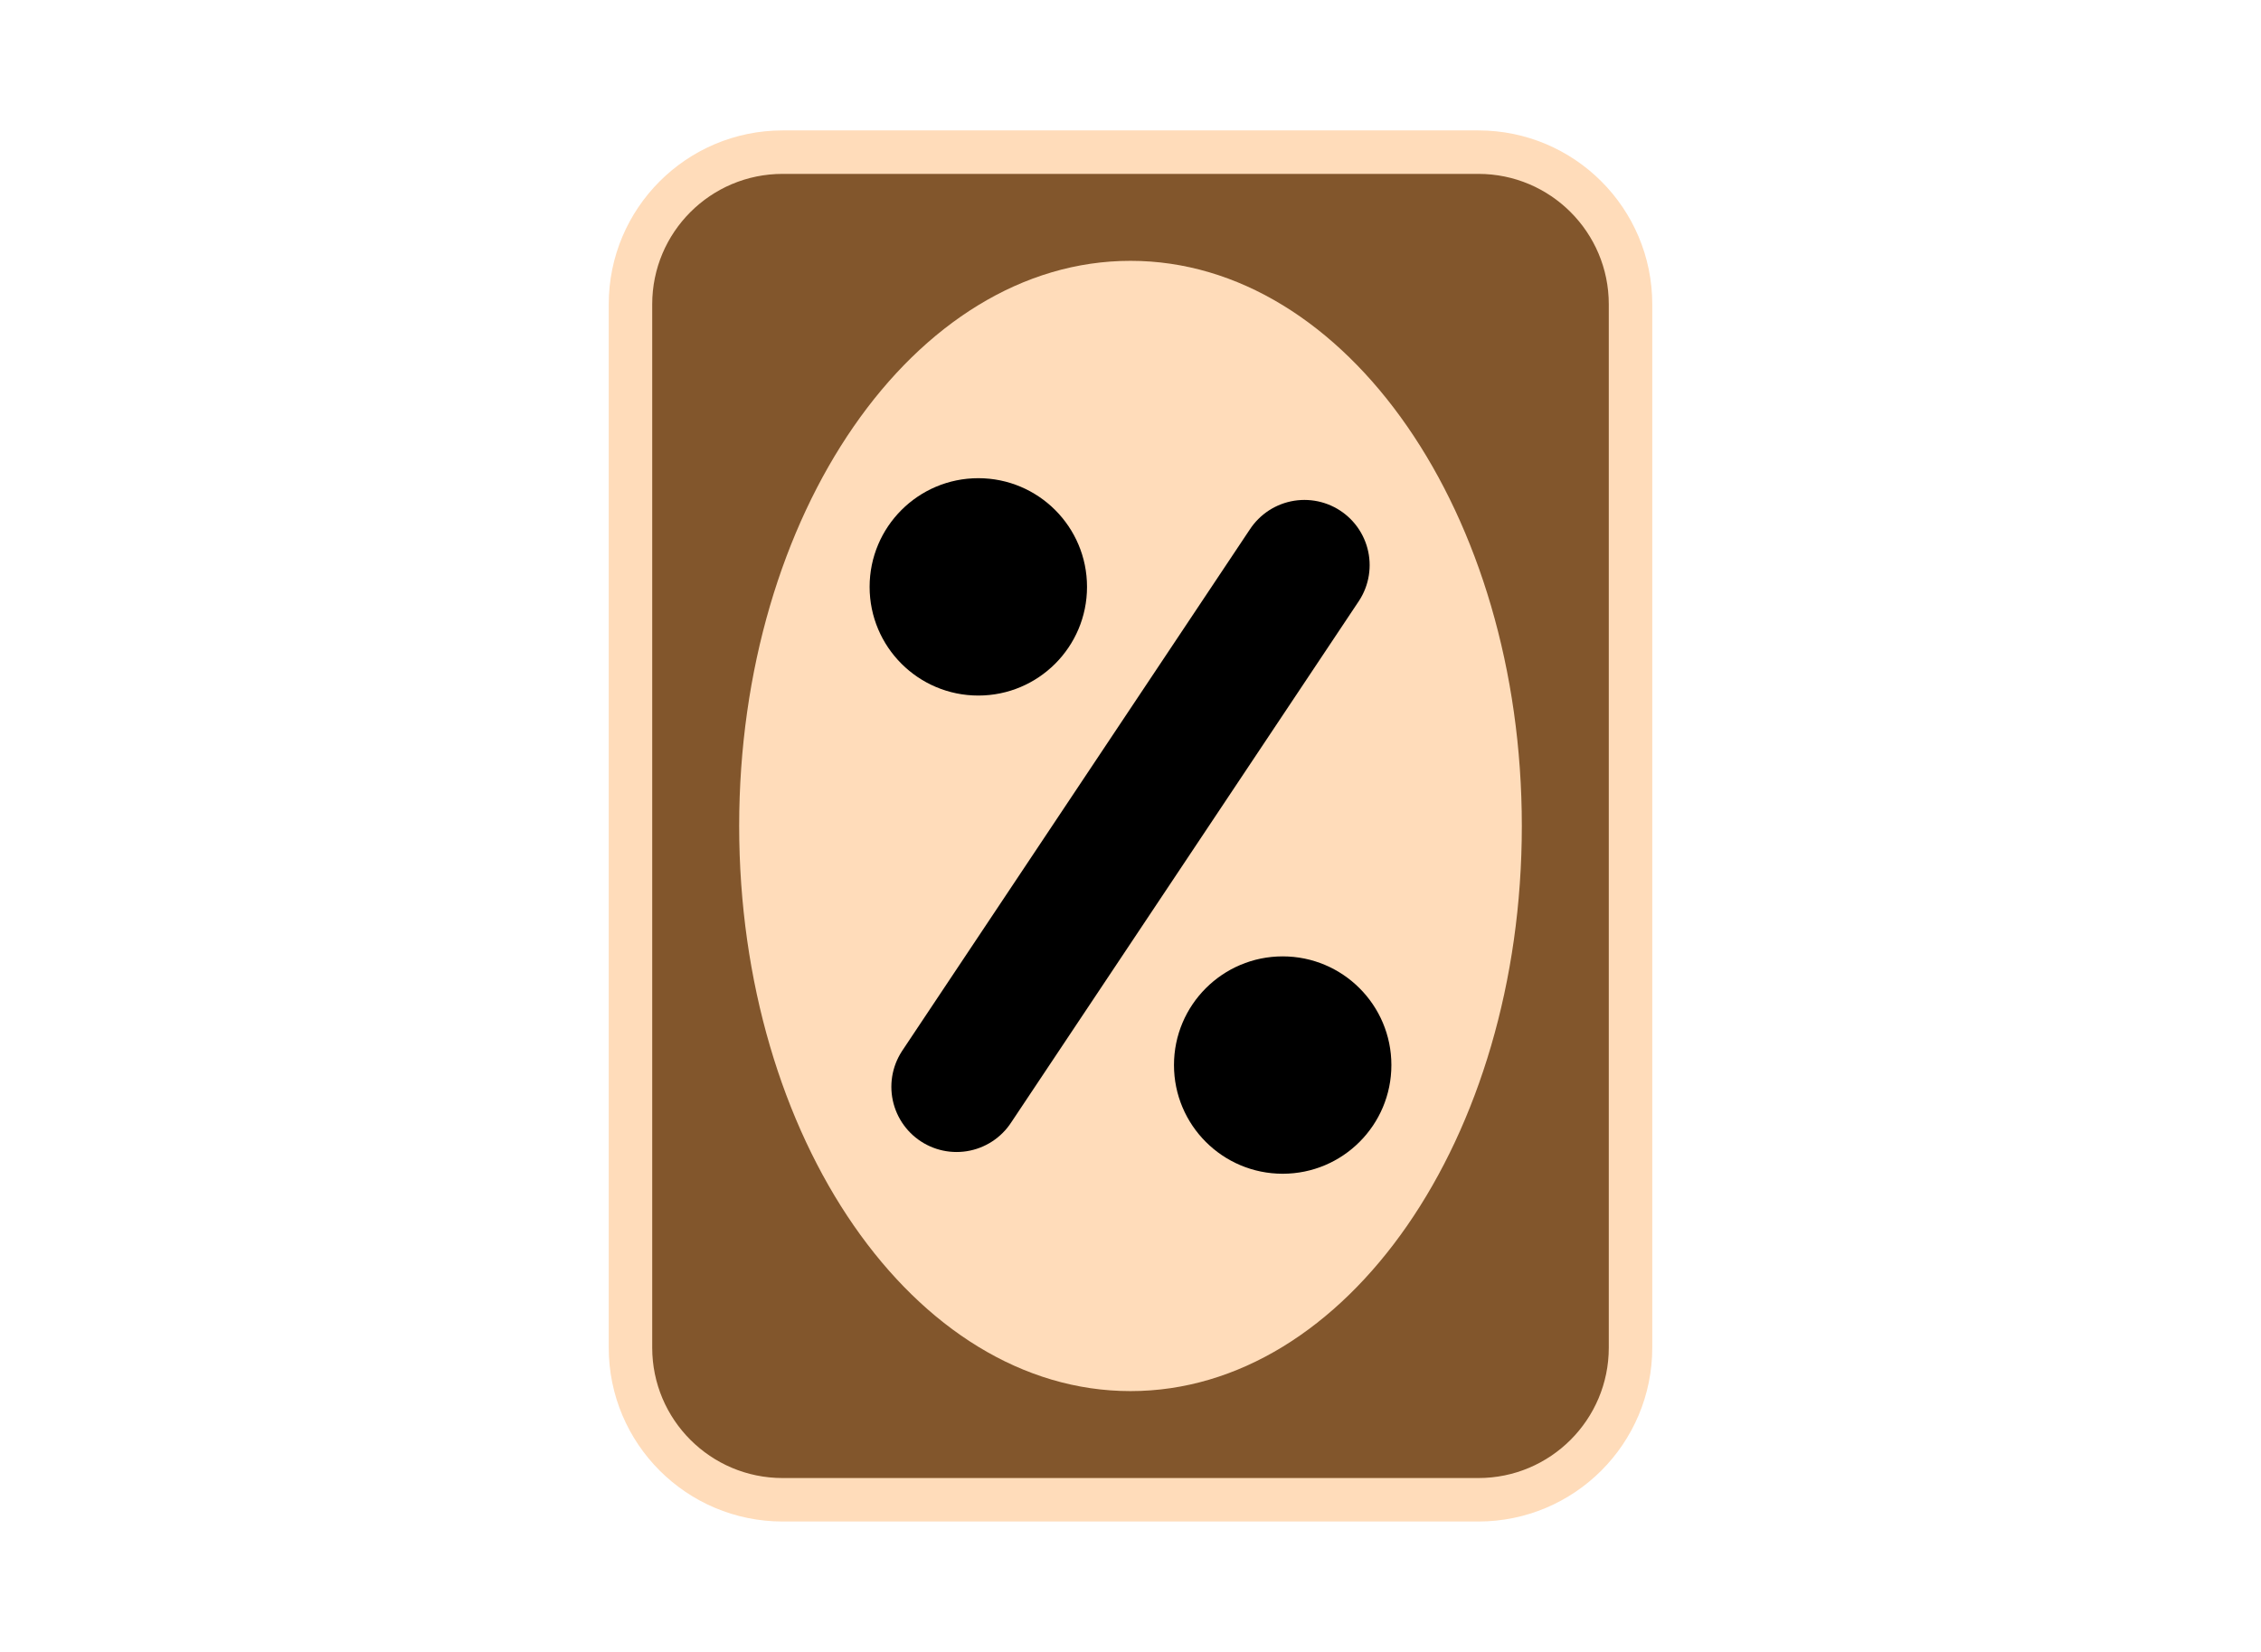
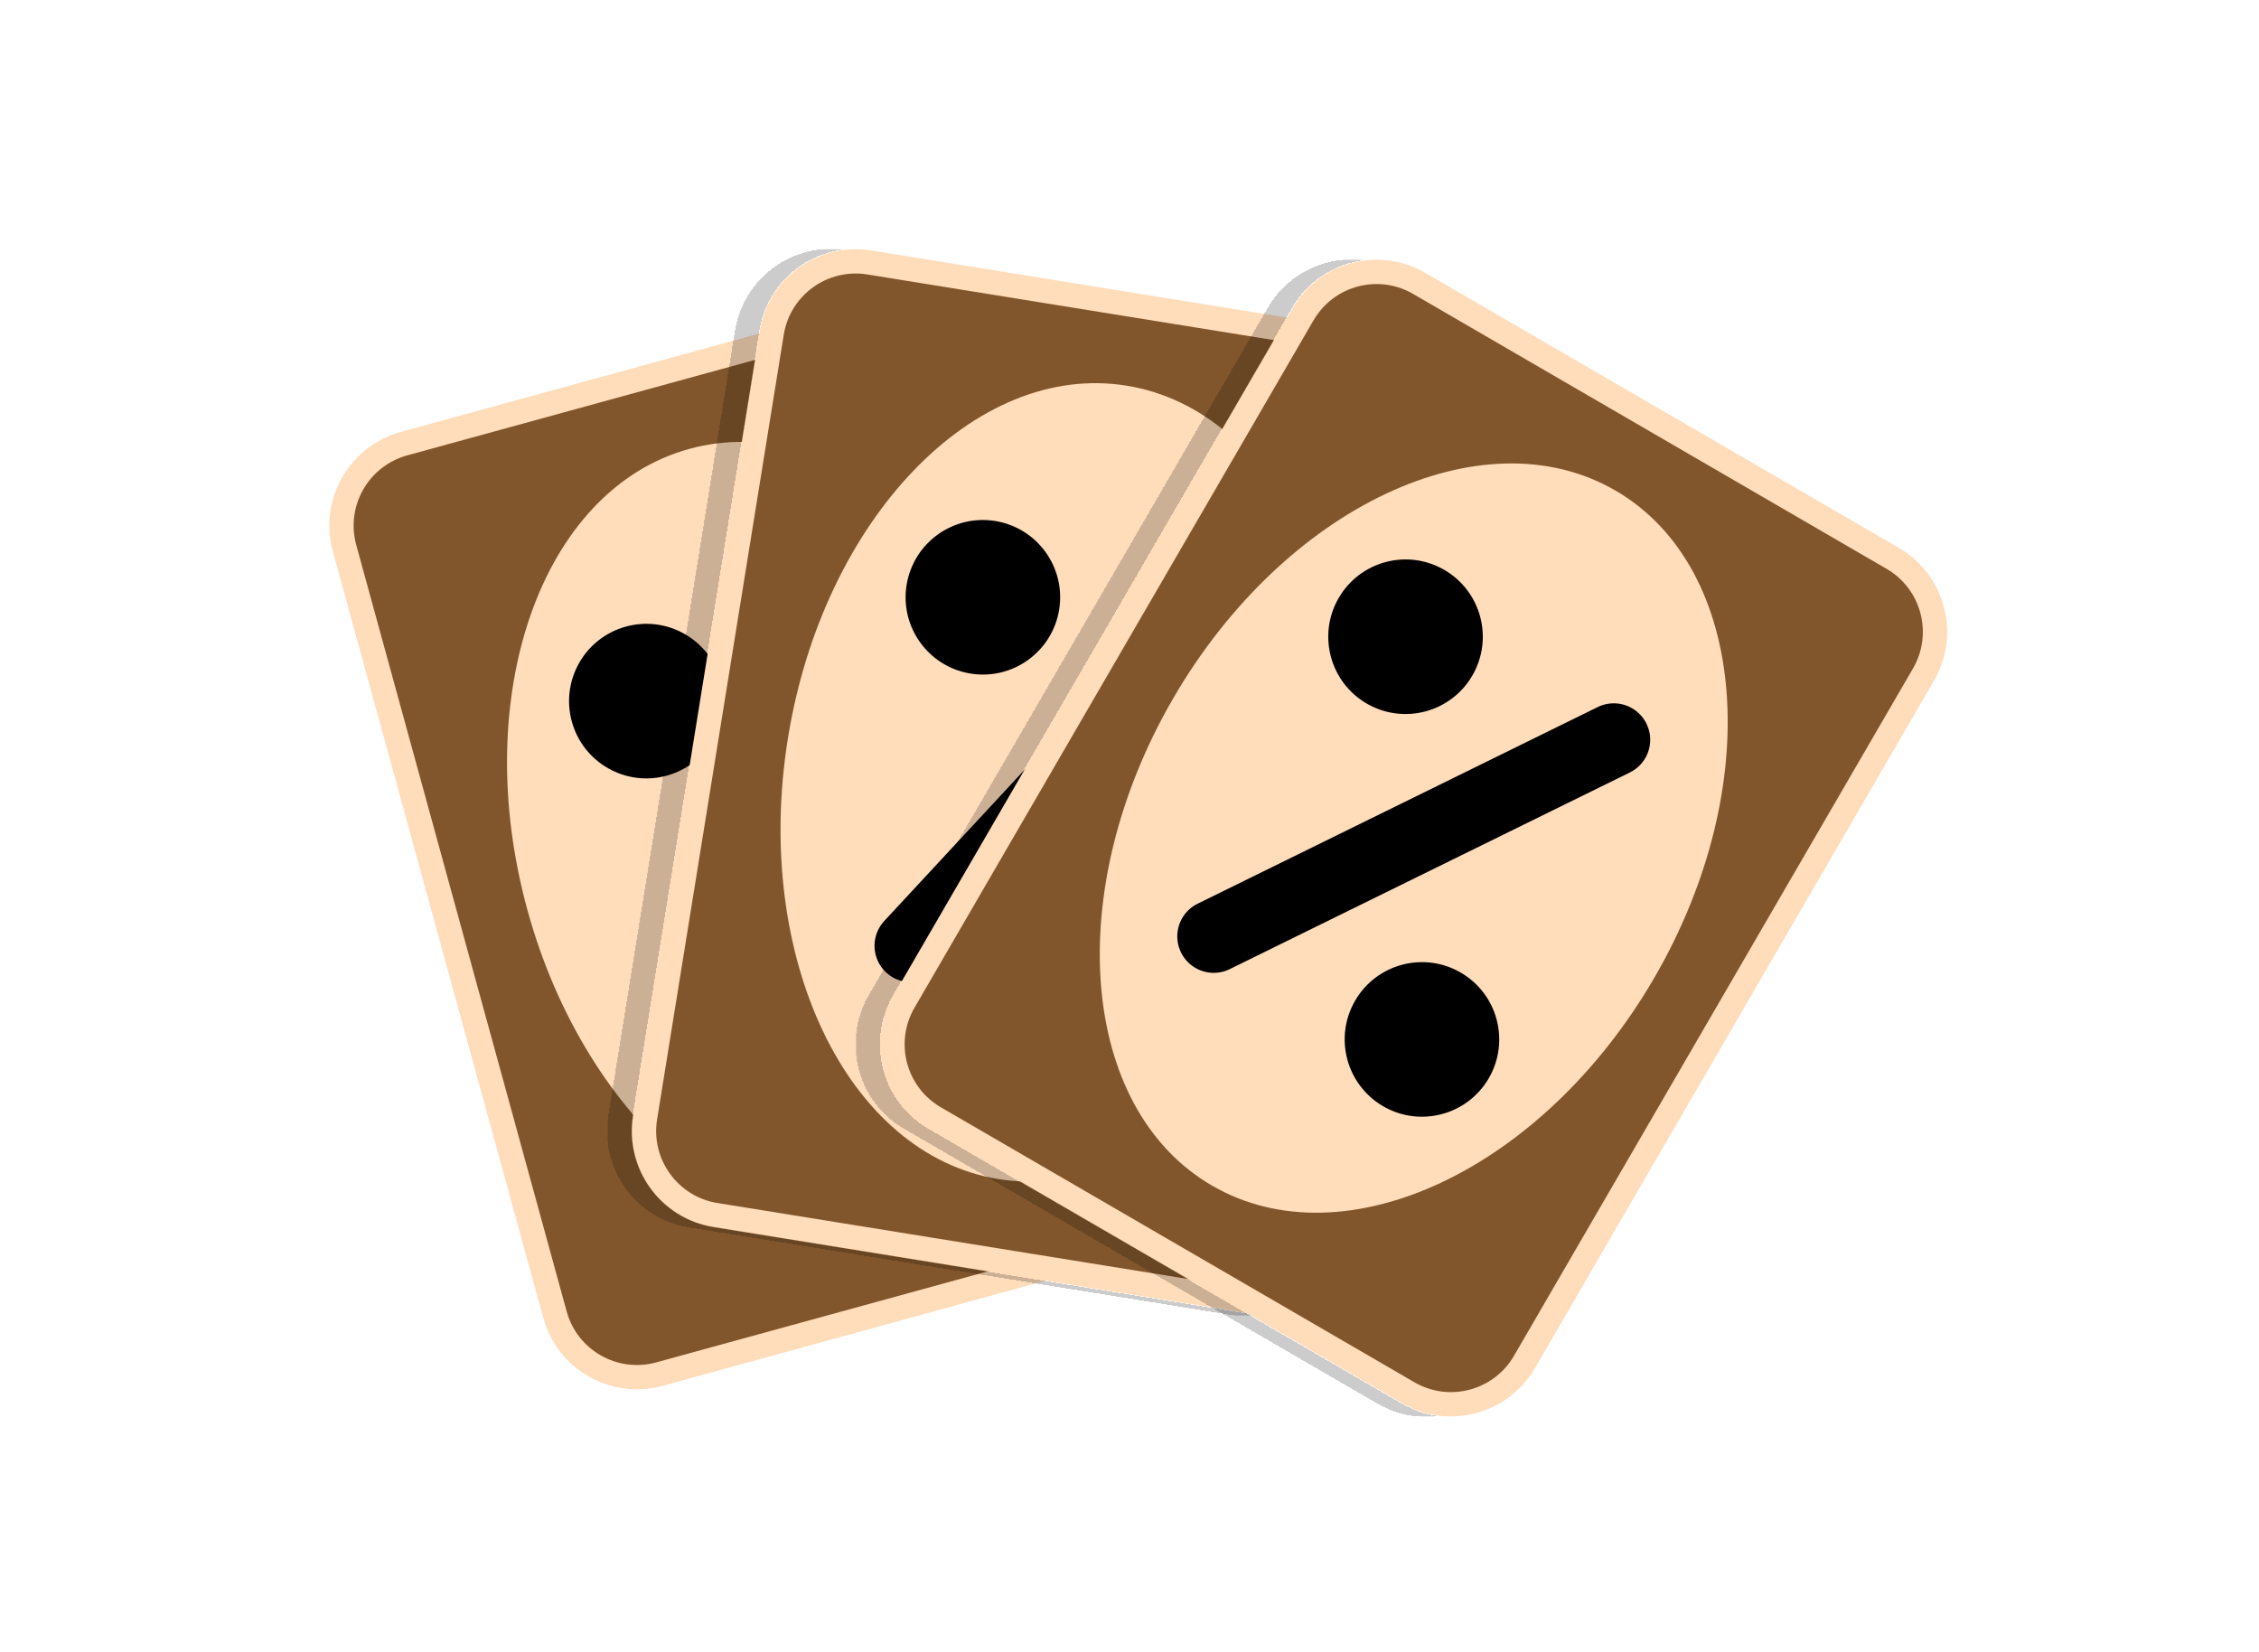
- <svg xmlns="http://www.w3.org/2000/svg" width="52" height="38" viewBox="0 0 52 38" fill="none">
-   <rect x="14.5" y="3.5" width="23" height="31" rx="3.5" fill="#82562C" stroke="#FFDCBA" />
-   <ellipse cx="26" cy="19" rx="9" ry="13" fill="#FFDCBA" />
-   <circle cx="22.5" cy="13.5" r="2.5" fill="black" />
-   <circle cx="29.5" cy="24.5" r="2.5" fill="black" />
-   <path d="M30 13L22 25" stroke="black" stroke-width="3" stroke-linecap="round" />
+ <svg xmlns="http://www.w3.org/2000/svg" width="93" height="68" viewBox="0 0 93 68" fill="none">
+   <rect x="13.257" y="19.19" width="29.538" height="39.717" rx="3.5" transform="rotate(-15.354 13.2566 19.1898)" fill="#82562C" stroke="#FFDCBA" />
+   <ellipse cx="32.757" cy="34.429" rx="11.452" ry="16.541" transform="rotate(-15.354 32.7566 34.429)" fill="#FFDCBA" />
+   <circle cx="26.609" cy="28.86" r="3.181" transform="rotate(-15.354 26.6091 28.8598)" fill="black" />
+   <circle cx="38.904" cy="39.998" r="3.181" transform="rotate(-15.354 38.9041 39.9983)" fill="black" />
+   <path d="M35.643 25.719L29.87 43.139" stroke="black" stroke-width="3" stroke-linecap="round" />
+   <g filter="url(#filter0_d_191_22)">
+     <rect x="32.33" y="10.246" width="29.538" height="39.717" rx="3.5" transform="rotate(9.17072 32.3296 10.2462)" fill="#82562C" stroke="#FFDCBA" />
+     <ellipse cx="43.745" cy="32.205" rx="11.452" ry="16.541" transform="rotate(9.17072 43.7447 32.2048)" fill="#FFDCBA" />
+     <circle cx="40.464" cy="24.586" r="3.181" transform="rotate(9.17072 40.4636 24.5862)" fill="black" />
+     <circle cx="47.026" cy="39.823" r="3.181" transform="rotate(9.17072 47.0259 39.8234)" fill="black" />
+     <path d="M49.986 25.479L37.503 38.931" stroke="black" stroke-width="3" stroke-linecap="round" />
+   </g>
+   <g filter="url(#filter1_d_191_22)">
+     <rect x="55.4" y="9.909" width="29.538" height="39.717" rx="3.5" transform="rotate(30.1379 55.4001 9.90885)" fill="#82562C" stroke="#FFDCBA" />
+     <ellipse cx="58.202" cy="34.498" rx="11.452" ry="16.541" transform="rotate(30.1379 58.2019 34.4982)" fill="#FFDCBA" />
+     <circle cx="57.864" cy="26.21" r="3.181" transform="rotate(30.1379 57.8642 26.21)" fill="black" />
+     <circle cx="58.54" cy="42.786" r="3.181" transform="rotate(30.1379 58.5397 42.7864)" fill="black" />
+     <path d="M66.437 30.451L49.967 38.545" stroke="black" stroke-width="3" stroke-linecap="round" />
+   </g>
+   <defs>
+     <filter id="filter0_d_191_22" x="25.012" y="10.259" width="36.465" height="43.892" filterUnits="userSpaceOnUse" color-interpolation-filters="sRGB">
+       <feFlood flood-opacity="0" result="BackgroundImageFix" />
+       <feColorMatrix in="SourceAlpha" type="matrix" values="0 0 0 0 0 0 0 0 0 0 0 0 0 0 0 0 0 0 127 0" result="hardAlpha" />
+       <feOffset dx="-1" />
+       <feComposite in2="hardAlpha" operator="out" />
+       <feColorMatrix type="matrix" values="0 0 0 0 0 0 0 0 0 0 0 0 0 0 0 0 0 0 0.2 0" />
+       <feBlend mode="normal" in2="BackgroundImageFix" result="effect1_dropShadow_191_22" />
+       <feBlend mode="normal" in="SourceGraphic" in2="effect1_dropShadow_191_22" result="shape" />
+     </filter>
+     <filter id="filter1_d_191_22" x="35.242" y="10.692" width="44.919" height="47.612" filterUnits="userSpaceOnUse" color-interpolation-filters="sRGB">
+       <feFlood flood-opacity="0" result="BackgroundImageFix" />
+       <feColorMatrix in="SourceAlpha" type="matrix" values="0 0 0 0 0 0 0 0 0 0 0 0 0 0 0 0 0 0 127 0" result="hardAlpha" />
+       <feOffset dx="-1" />
+       <feComposite in2="hardAlpha" operator="out" />
+       <feColorMatrix type="matrix" values="0 0 0 0 0 0 0 0 0 0 0 0 0 0 0 0 0 0 0.2 0" />
+       <feBlend mode="normal" in2="BackgroundImageFix" result="effect1_dropShadow_191_22" />
+       <feBlend mode="normal" in="SourceGraphic" in2="effect1_dropShadow_191_22" result="shape" />
+     </filter>
+   </defs>
</svg>
